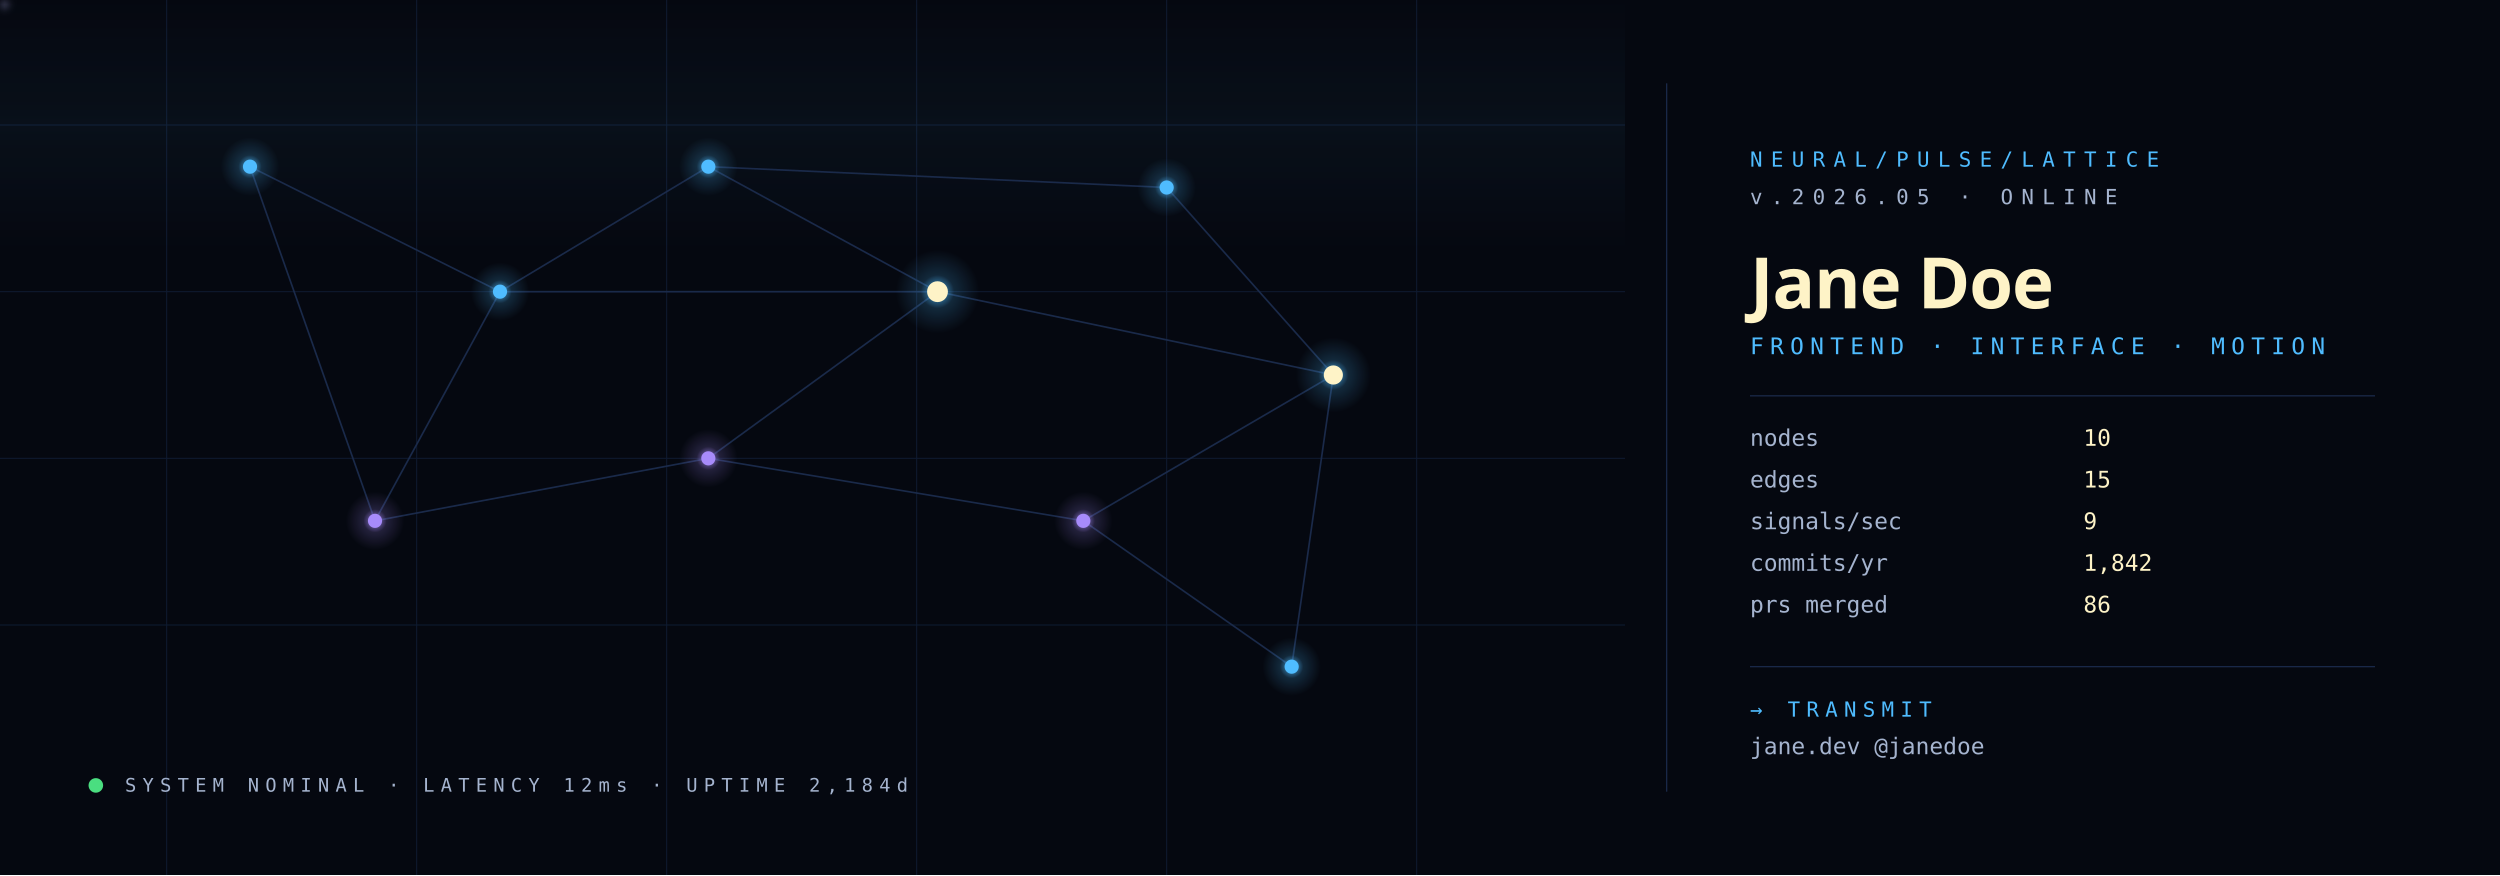
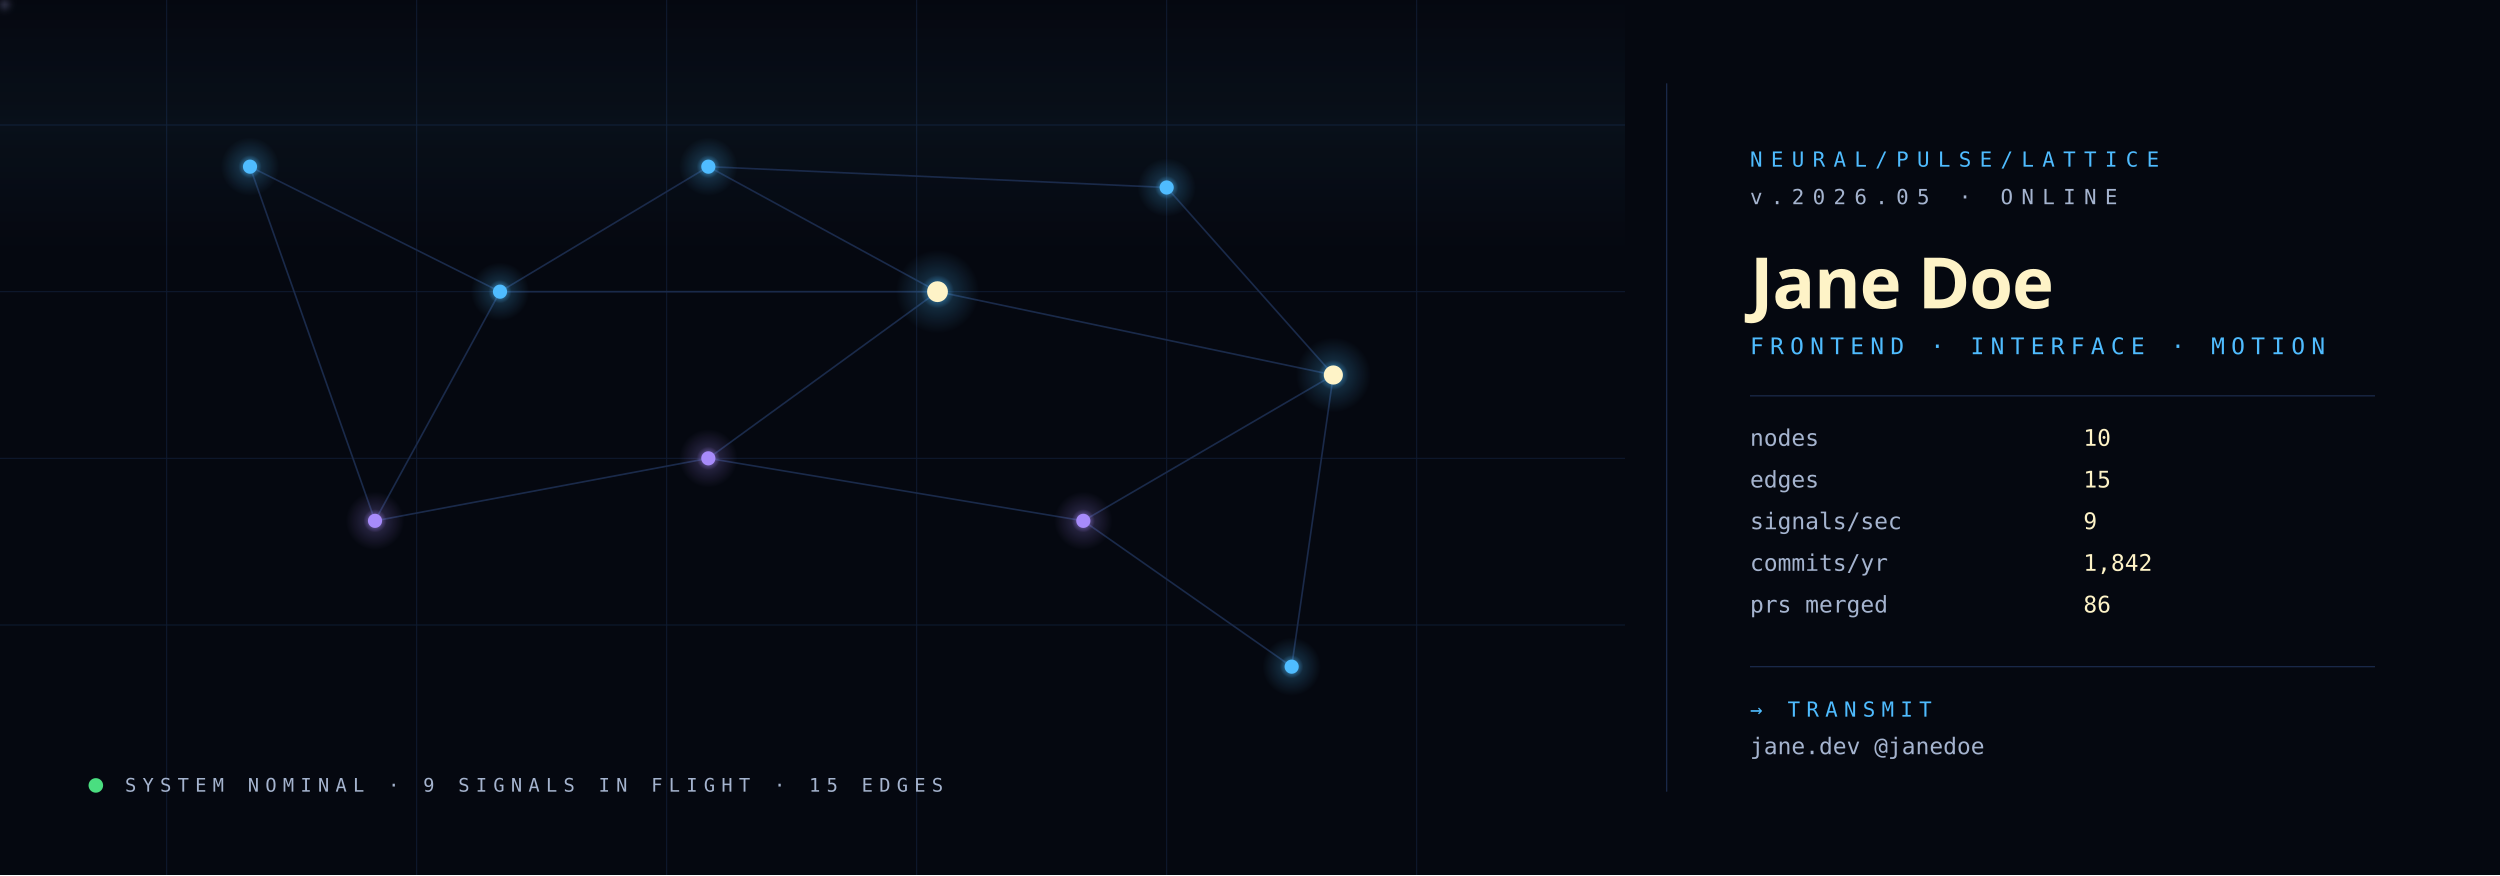
<svg xmlns="http://www.w3.org/2000/svg" viewBox="0 0 1200 420" width="1200" height="420" role="img" aria-label="Neural Pulse Lattice">
  <defs>
    <path id="np-e1" d="M 120 80  L 240 140" />
    <path id="np-e2" d="M 120 80  L 180 250" />
    <path id="np-e3" d="M 240 140 L 180 250" />
    <path id="np-e4" d="M 240 140 L 340 80" />
    <path id="np-e5" d="M 240 140 L 450 140" />
    <path id="np-e6" d="M 180 250 L 340 220" />
    <path id="np-e7" d="M 340 80  L 450 140" />
    <path id="np-e8" d="M 340 80  L 560 90" />
    <path id="np-e9" d="M 340 220 L 450 140" />
    <path id="np-e10" d="M 340 220 L 520 250" />
    <path id="np-e11" d="M 450 140 L 640 180" />
    <path id="np-e12" d="M 560 90  L 640 180" />
    <path id="np-e13" d="M 520 250 L 640 180" />
    <path id="np-e14" d="M 520 250 L 620 320" />
    <path id="np-e15" d="M 640 180 L 620 320" />
    <radialGradient id="np-halo" cx="0.5" cy="0.5" r="0.5">
      <stop offset="0" stop-color="#4fbcff" stop-opacity="0.85" />
      <stop offset="0.4" stop-color="#4fbcff" stop-opacity="0.18" />
      <stop offset="1" stop-color="#4fbcff" stop-opacity="0" />
    </radialGradient>
    <radialGradient id="np-halo-v" cx="0.5" cy="0.5" r="0.5">
      <stop offset="0" stop-color="#a78bfa" stop-opacity="0.85" />
      <stop offset="0.4" stop-color="#a78bfa" stop-opacity="0.18" />
      <stop offset="1" stop-color="#a78bfa" stop-opacity="0" />
    </radialGradient>
    <linearGradient id="np-scan" x1="0" y1="0" x2="0" y2="1">
      <stop offset="0" stop-color="#4fbcff" stop-opacity="0" />
      <stop offset="0.5" stop-color="#4fbcff" stop-opacity="0.06" />
      <stop offset="1" stop-color="#4fbcff" stop-opacity="0" />
    </linearGradient>
    <filter id="np-glow" x="-100%" y="-100%" width="300%" height="300%">
      <feGaussianBlur stdDeviation="2.4" />
    </filter>
  </defs>
  <rect width="1200" height="420" fill="#050810" />
  <g stroke="#0e1a30" stroke-width="0.5">
    <line x1="0" y1="60" x2="780" y2="60" />
    <line x1="0" y1="140" x2="780" y2="140" />
    <line x1="0" y1="220" x2="780" y2="220" />
    <line x1="0" y1="300" x2="780" y2="300" />
    <line x1="80" y1="0" x2="80" y2="420" />
    <line x1="200" y1="0" x2="200" y2="420" />
    <line x1="320" y1="0" x2="320" y2="420" />
    <line x1="440" y1="0" x2="440" y2="420" />
    <line x1="560" y1="0" x2="560" y2="420" />
    <line x1="680" y1="0" x2="680" y2="420" />
  </g>
  <rect width="780" height="120" fill="url(#np-scan)" opacity="0.7">
    <animate attributeName="y" values="-120;420;-120" dur="11s" repeatCount="indefinite" />
  </rect>
  <g stroke="#1a2a4a" stroke-width="0.8" fill="none">
    <use href="#np-e1" />
    <use href="#np-e2" />
    <use href="#np-e3" />
    <use href="#np-e4" />
    <use href="#np-e5" />
    <use href="#np-e6" />
    <use href="#np-e7" />
    <use href="#np-e8" />
    <use href="#np-e9" />
    <use href="#np-e10" />
    <use href="#np-e11" />
    <use href="#np-e12" />
    <use href="#np-e13" />
    <use href="#np-e14" />
    <use href="#np-e15" />
  </g>
  <g>
    <circle cx="120" cy="80" r="14" fill="url(#np-halo)">
      <animate attributeName="r" values="14;22;14" dur="3.4s" repeatCount="indefinite" />
    </circle>
    <circle cx="120" cy="80" r="3.4" fill="#4fbcff" />
    <circle cx="240" cy="140" r="14" fill="url(#np-halo)">
      <animate attributeName="r" values="14;22;14" dur="2.8s" repeatCount="indefinite" begin="0.4s" />
    </circle>
    <circle cx="240" cy="140" r="3.4" fill="#4fbcff" />
    <circle cx="180" cy="250" r="14" fill="url(#np-halo-v)">
      <animate attributeName="r" values="14;22;14" dur="3.6s" repeatCount="indefinite" begin="0.9s" />
    </circle>
    <circle cx="180" cy="250" r="3.4" fill="#a78bfa" />
    <circle cx="340" cy="80" r="14" fill="url(#np-halo)">
      <animate attributeName="r" values="14;22;14" dur="3.1s" repeatCount="indefinite" begin="1.4s" />
    </circle>
    <circle cx="340" cy="80" r="3.4" fill="#4fbcff" />
    <circle cx="340" cy="220" r="14" fill="url(#np-halo-v)">
      <animate attributeName="r" values="14;22;14" dur="2.9s" repeatCount="indefinite" begin="0.2s" />
    </circle>
    <circle cx="340" cy="220" r="3.4" fill="#a78bfa" />
    <circle cx="450" cy="140" r="20" fill="url(#np-halo)">
      <animate attributeName="r" values="18;28;18" dur="2.4s" repeatCount="indefinite" />
    </circle>
    <circle cx="450" cy="140" r="5" fill="#fef3c7" />
    <circle cx="560" cy="90" r="14" fill="url(#np-halo)">
      <animate attributeName="r" values="14;22;14" dur="3.3s" repeatCount="indefinite" begin="1.7s" />
    </circle>
    <circle cx="560" cy="90" r="3.4" fill="#4fbcff" />
    <circle cx="520" cy="250" r="14" fill="url(#np-halo-v)">
      <animate attributeName="r" values="14;22;14" dur="3.5s" repeatCount="indefinite" begin="0.7s" />
    </circle>
    <circle cx="520" cy="250" r="3.4" fill="#a78bfa" />
    <circle cx="640" cy="180" r="18" fill="url(#np-halo)">
      <animate attributeName="r" values="16;26;16" dur="2.6s" repeatCount="indefinite" begin="0.5s" />
    </circle>
    <circle cx="640" cy="180" r="4.6" fill="#fef3c7" />
    <circle cx="620" cy="320" r="14" fill="url(#np-halo)">
      <animate attributeName="r" values="14;22;14" dur="3.2s" repeatCount="indefinite" begin="1.1s" />
    </circle>
    <circle cx="620" cy="320" r="3.4" fill="#4fbcff" />
  </g>
  <g filter="url(#np-glow)">
    <circle r="3.2" fill="#7ddbff">
      <animateMotion dur="1.8s" repeatCount="indefinite" begin="0s">
        <mpath href="#np-e1" />
      </animateMotion>
      <animate attributeName="opacity" values="0;1;1;0" keyTimes="0;0.1;0.85;1" dur="1.8s" repeatCount="indefinite" begin="0s" />
    </circle>
    <circle r="3.2" fill="#7ddbff">
      <animateMotion dur="2.4s" repeatCount="indefinite" begin="0.6s">
        <mpath href="#np-e5" />
      </animateMotion>
      <animate attributeName="opacity" values="0;1;1;0" keyTimes="0;0.1;0.85;1" dur="2.4s" repeatCount="indefinite" begin="0.6s" />
    </circle>
    <circle r="3.2" fill="#c4b5fd">
      <animateMotion dur="2.0s" repeatCount="indefinite" begin="0.2s">
        <mpath href="#np-e6" />
      </animateMotion>
      <animate attributeName="opacity" values="0;1;1;0" keyTimes="0;0.1;0.85;1" dur="2.0s" repeatCount="indefinite" begin="0.2s" />
    </circle>
    <circle r="3.2" fill="#7ddbff">
      <animateMotion dur="1.6s" repeatCount="indefinite" begin="1.0s">
        <mpath href="#np-e7" />
      </animateMotion>
      <animate attributeName="opacity" values="0;1;1;0" keyTimes="0;0.1;0.85;1" dur="1.6s" repeatCount="indefinite" begin="1.0s" />
    </circle>
    <circle r="3.2" fill="#7ddbff">
      <animateMotion dur="2.2s" repeatCount="indefinite" begin="0.4s">
        <mpath href="#np-e8" />
      </animateMotion>
      <animate attributeName="opacity" values="0;1;1;0" keyTimes="0;0.1;0.85;1" dur="2.2s" repeatCount="indefinite" begin="0.4s" />
    </circle>
    <circle r="3.2" fill="#c4b5fd">
      <animateMotion dur="2.6s" repeatCount="indefinite" begin="0.8s">
        <mpath href="#np-e10" />
      </animateMotion>
      <animate attributeName="opacity" values="0;1;1;0" keyTimes="0;0.1;0.85;1" dur="2.6s" repeatCount="indefinite" begin="0.8s" />
    </circle>
    <circle r="3.2" fill="#fef3c7">
      <animateMotion dur="1.7s" repeatCount="indefinite" begin="0.3s">
        <mpath href="#np-e11" />
      </animateMotion>
      <animate attributeName="opacity" values="0;1;1;0" keyTimes="0;0.1;0.85;1" dur="1.7s" repeatCount="indefinite" begin="0.3s" />
    </circle>
    <circle r="3.2" fill="#7ddbff">
      <animateMotion dur="2.0s" repeatCount="indefinite" begin="1.4s">
        <mpath href="#np-e13" />
      </animateMotion>
      <animate attributeName="opacity" values="0;1;1;0" keyTimes="0;0.1;0.85;1" dur="2.0s" repeatCount="indefinite" begin="1.4s" />
    </circle>
    <circle r="3.2" fill="#c4b5fd">
      <animateMotion dur="2.4s" repeatCount="indefinite" begin="0.5s">
        <mpath href="#np-e15" />
      </animateMotion>
      <animate attributeName="opacity" values="0;1;1;0" keyTimes="0;0.1;0.85;1" dur="2.4s" repeatCount="indefinite" begin="0.5s" />
    </circle>
  </g>
  <line x1="800" y1="40" x2="800" y2="380" stroke="#1a2a4a" stroke-width="0.6" />
  <g font-family="'JetBrains Mono', 'IBM Plex Mono', ui-monospace, monospace" fill="#a5b4cf">
    <text x="840" y="80" font-size="10" letter-spacing="4" fill="#4fbcff">NEURAL/PULSE/LATTICE</text>
    <text x="840" y="98" font-size="10" letter-spacing="4" fill="#a5b4cf">v.2026.05 · ONLINE</text>
    <text x="840" y="148" font-family="'Space Grotesk', system-ui, sans-serif" font-size="34" font-weight="700" fill="#fef3c7" letter-spacing="-0.5">Jane Doe</text>
    <text x="840" y="170" font-size="11" letter-spacing="3" fill="#4fbcff">FRONTEND · INTERFACE · MOTION</text>
    <line x1="840" y1="190" x2="1140" y2="190" stroke="#1a2a4a" stroke-width="0.6" />
    <g transform="translate(840,214)" font-size="11" fill="#a5b4cf">
      <text x="0" y="0">nodes</text>
      <text x="160" y="0" fill="#fef3c7">10</text>
      <text x="0" y="20">edges</text>
      <text x="160" y="20" fill="#fef3c7">15</text>
      <text x="0" y="40">signals/sec</text>
      <text x="160" y="40" fill="#fef3c7">9</text>
      <text x="0" y="60">commits/yr</text>
      <text x="160" y="60" fill="#fef3c7">1,842</text>
      <text x="0" y="80">prs merged</text>
      <text x="160" y="80" fill="#fef3c7">86</text>
    </g>
    <line x1="840" y1="320" x2="1140" y2="320" stroke="#1a2a4a" stroke-width="0.6" />
    <text x="840" y="344" font-size="10" letter-spacing="3" fill="#4fbcff">→ TRANSMIT</text>
    <text x="840" y="362" font-size="11" fill="#a5b4cf">jane.dev   @janedoe</text>
  </g>
  <g transform="translate(40,380)" font-family="'JetBrains Mono', monospace" font-size="9" letter-spacing="3">
    <circle cx="6" cy="-3" r="3.5" fill="#4ade80">
      <animate attributeName="opacity" values="0.4;1;0.4" dur="1.6s" repeatCount="indefinite" />
    </circle>
-     <text x="20" y="0" fill="#a5b4cf">SYSTEM NOMINAL · LATENCY 12ms · UPTIME 2,184d</text>
+     <text x="20" y="0" fill="#a5b4cf">SYSTEM NOMINAL · 9 SIGNALS IN FLIGHT · 15 EDGES</text>
  </g>
</svg>
